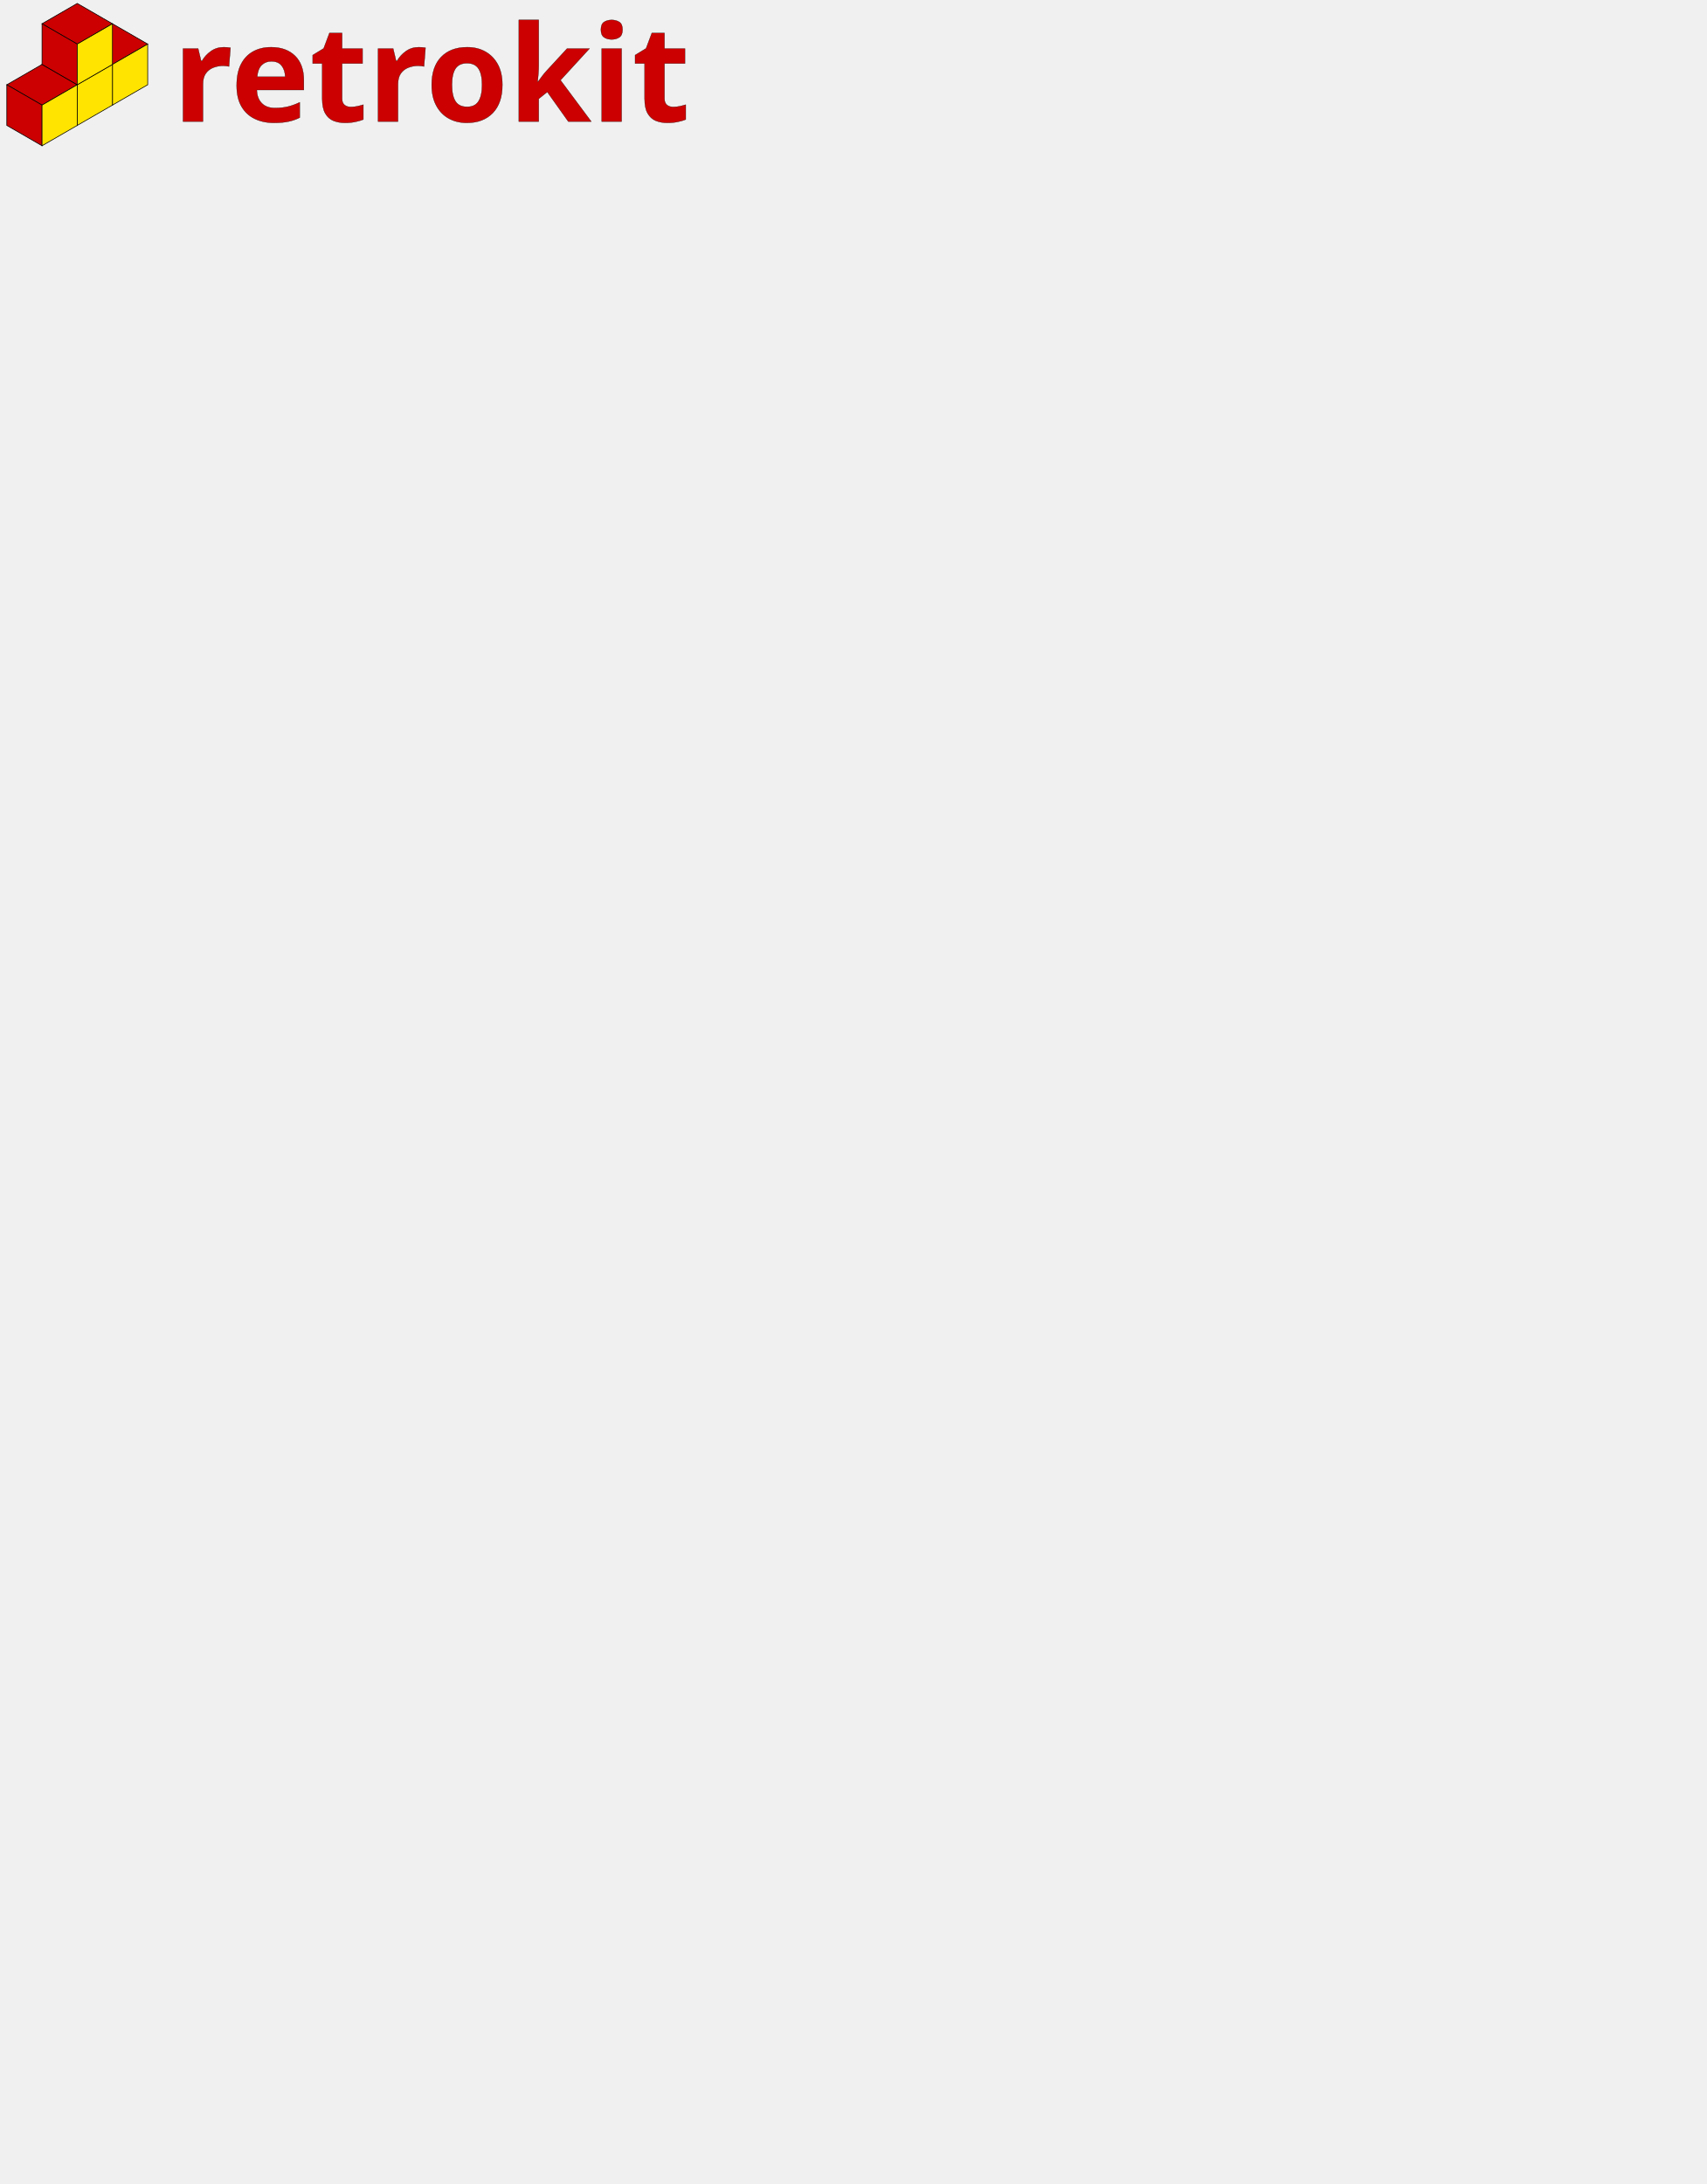
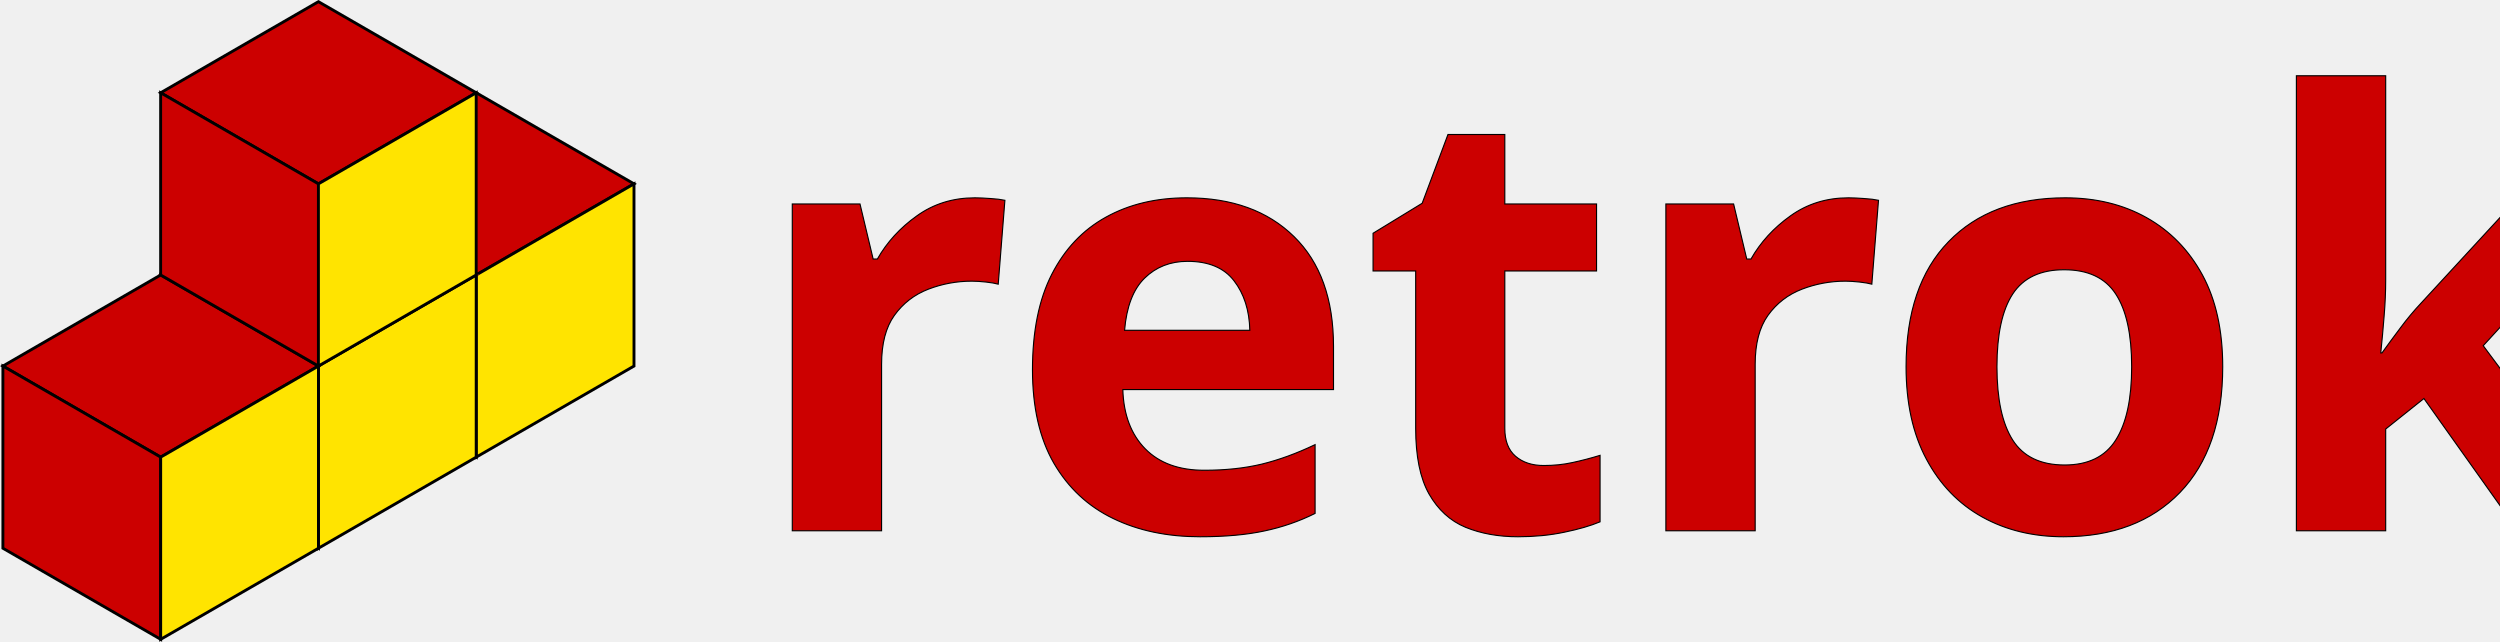
- <svg xmlns="http://www.w3.org/2000/svg" id="svg2" viewBox="0 0 680.75 871.39" version="1.1">
+ <svg xmlns="http://www.w3.org/2000/svg" id="svg2" viewBox="0 0 222.678 57.169" version="1.1" width="222.678" height="57.169">
  <defs id="defs433" />
-   <g id="layer1" stroke="#000" transform="translate(-35.529 -49.736)">
+   <g id="layer1" transform="translate(-37.98883,-50.9454)" style="stroke:#000000">
    <g id="g4639">
      <g style="stroke-width:0.563;stroke-miterlimit:4;stroke-dasharray:none" transform="matrix(-0.4579739,0,0,0.4579739,108.5128,-163.1074)" id="g3976">
-         <path style="opacity:1;fill:#cc0000;fill-opacity:1;stroke:#000000;stroke-opacity:1;stroke-width:0.563;stroke-miterlimit:4;stroke-dasharray:none" d="M 30.686,503.15 61.372,485.433 92.058,503.15 61.372,520.867 Z" id="path3978" />
+         <path style="opacity:1;fill:#cc0000;fill-opacity:1;stroke:#000000;stroke-width:0.563;stroke-miterlimit:4;stroke-dasharray:none;stroke-opacity:1" d="M 30.686,503.15 61.372,485.433 92.058,503.15 61.372,520.867 Z" id="path3978" />
        <path style="fill:#abc837;stroke-width:0.563;stroke-miterlimit:4;stroke-dasharray:none" d="M 61.372,556.3 92.058,538.583 V 503.15 l -30.686,17.717 z" id="path3980" />
        <path style="fill:#ffe400;fill-opacity:1;stroke:#000000;stroke-width:0.563;stroke-miterlimit:4;stroke-dasharray:none;stroke-opacity:1" d="m 30.686,503.15 v 35.433 L 61.372,556.3 v -35.433 z" id="path3982" />
      </g>
      <g style="stroke-width:0.563;stroke-miterlimit:4;stroke-dasharray:none" transform="matrix(-0.4579739,0,0,0.4579739,94.45761,-154.9934)" id="g3992">
-         <path style="opacity:1;fill:#ffffff;fill-opacity:1;stroke:#e51d32;stroke-opacity:1;stroke-width:0.563;stroke-miterlimit:4;stroke-dasharray:none" d="M 30.686,503.15 61.372,485.433 92.058,503.15 61.372,520.867 Z" id="path3994" />
+         <path style="opacity:1;fill:#ffffff;fill-opacity:1;stroke:#e51d32;stroke-width:0.563;stroke-miterlimit:4;stroke-dasharray:none;stroke-opacity:1" d="M 30.686,503.15 61.372,485.433 92.058,503.15 61.372,520.867 Z" id="path3994" />
        <path style="fill:#abc837;stroke-width:0.563;stroke-miterlimit:4;stroke-dasharray:none" d="M 61.372,556.3 92.058,538.583 V 503.15 l -30.686,17.717 z" id="path3996" />
        <path style="fill:#ffe400;fill-opacity:1;stroke:#000000;stroke-width:0.563;stroke-miterlimit:4;stroke-dasharray:none;stroke-opacity:1" d="m 30.686,503.15 v 35.433 L 61.372,556.3 v -35.433 z" id="path3998" />
      </g>
      <g style="stroke-width:0.563;stroke-miterlimit:4;stroke-dasharray:none" transform="matrix(-0.4579739,0,0,0.4579739,80.40698,-146.88)" id="g4000">
-         <path style="opacity:1;fill:#cc0000;fill-opacity:1;stroke:#000000;stroke-opacity:1;stroke-width:0.563;stroke-miterlimit:4;stroke-dasharray:none" d="M 30.686,503.15 61.372,485.433 92.058,503.15 61.372,520.867 Z" id="path4002" />
+         <path style="opacity:1;fill:#cc0000;fill-opacity:1;stroke:#000000;stroke-width:0.563;stroke-miterlimit:4;stroke-dasharray:none;stroke-opacity:1" d="M 30.686,503.15 61.372,485.433 92.058,503.15 61.372,520.867 Z" id="path4002" />
        <path style="fill:#cc0000;fill-opacity:1;stroke:#000000;stroke-width:0.563;stroke-miterlimit:4;stroke-dasharray:none;stroke-opacity:1" d="M 61.372,556.3 92.058,538.583 V 503.15 l -30.686,17.717 z" id="path4004" />
        <path style="fill:#ffe400;fill-opacity:1;stroke:#000000;stroke-width:0.563;stroke-miterlimit:4;stroke-dasharray:none;stroke-opacity:1" d="m 30.686,503.15 v 35.433 L 61.372,556.3 v -35.433 z" id="path4006" />
      </g>
      <g style="stroke-width:0.563;stroke-miterlimit:4;stroke-dasharray:none" transform="matrix(-0.4579739,0,0,0.4579739,94.45761,-171.2213)" id="g3984">
        <path style="opacity:1;fill:#cc0000;fill-opacity:1;stroke:#000000;stroke-width:0.563;stroke-miterlimit:4;stroke-dasharray:none;stroke-opacity:1" d="M 30.686,503.15 61.372,485.433 92.058,503.15 61.372,520.867 Z" id="path3986" />
        <path style="fill:#cc0000;fill-opacity:1;stroke:#000000;stroke-width:0.563;stroke-miterlimit:4;stroke-dasharray:none;stroke-opacity:1" d="M 61.372,556.3 92.058,538.583 V 503.15 l -30.686,17.717 z" id="path3988" />
        <path style="fill:#ffe400;fill-opacity:1;stroke:#000000;stroke-width:0.563;stroke-miterlimit:4;stroke-dasharray:none;stroke-opacity:1" d="m 30.686,503.15 v 35.433 L 61.372,556.3 v -35.433 z" id="path3990" />
      </g>
    </g>
    <text xml:space="preserve" style="font-style:normal;font-weight:normal;font-size:40px;line-height:1.25;font-family:sans-serif;letter-spacing:0px;word-spacing:0px;fill:#000000;fill-opacity:1;stroke:#000000;stroke-width:0.1;stroke-miterlimit:4;stroke-dasharray:none;stroke-opacity:1" x="104.404" y="98.223" id="text4986">
      <tspan id="tspan4984" x="104.404" y="98.223" style="font-style:normal;font-variant:normal;font-weight:bold;font-stretch:normal;font-size:53.333px;font-family:'Forgotten Futurist';-inkscape-font-specification:'Forgotten Futurist, Bold';font-variant-ligatures:normal;font-variant-caps:normal;font-variant-numeric:normal;font-feature-settings:normal;text-align:start;writing-mode:lr-tb;text-anchor:start;fill:#cc0000;fill-opacity:1;stroke:#000000;stroke-width:0.1;stroke-miterlimit:4;stroke-dasharray:none;stroke-opacity:1">retrokit</tspan>
    </text>
  </g>
</svg>
